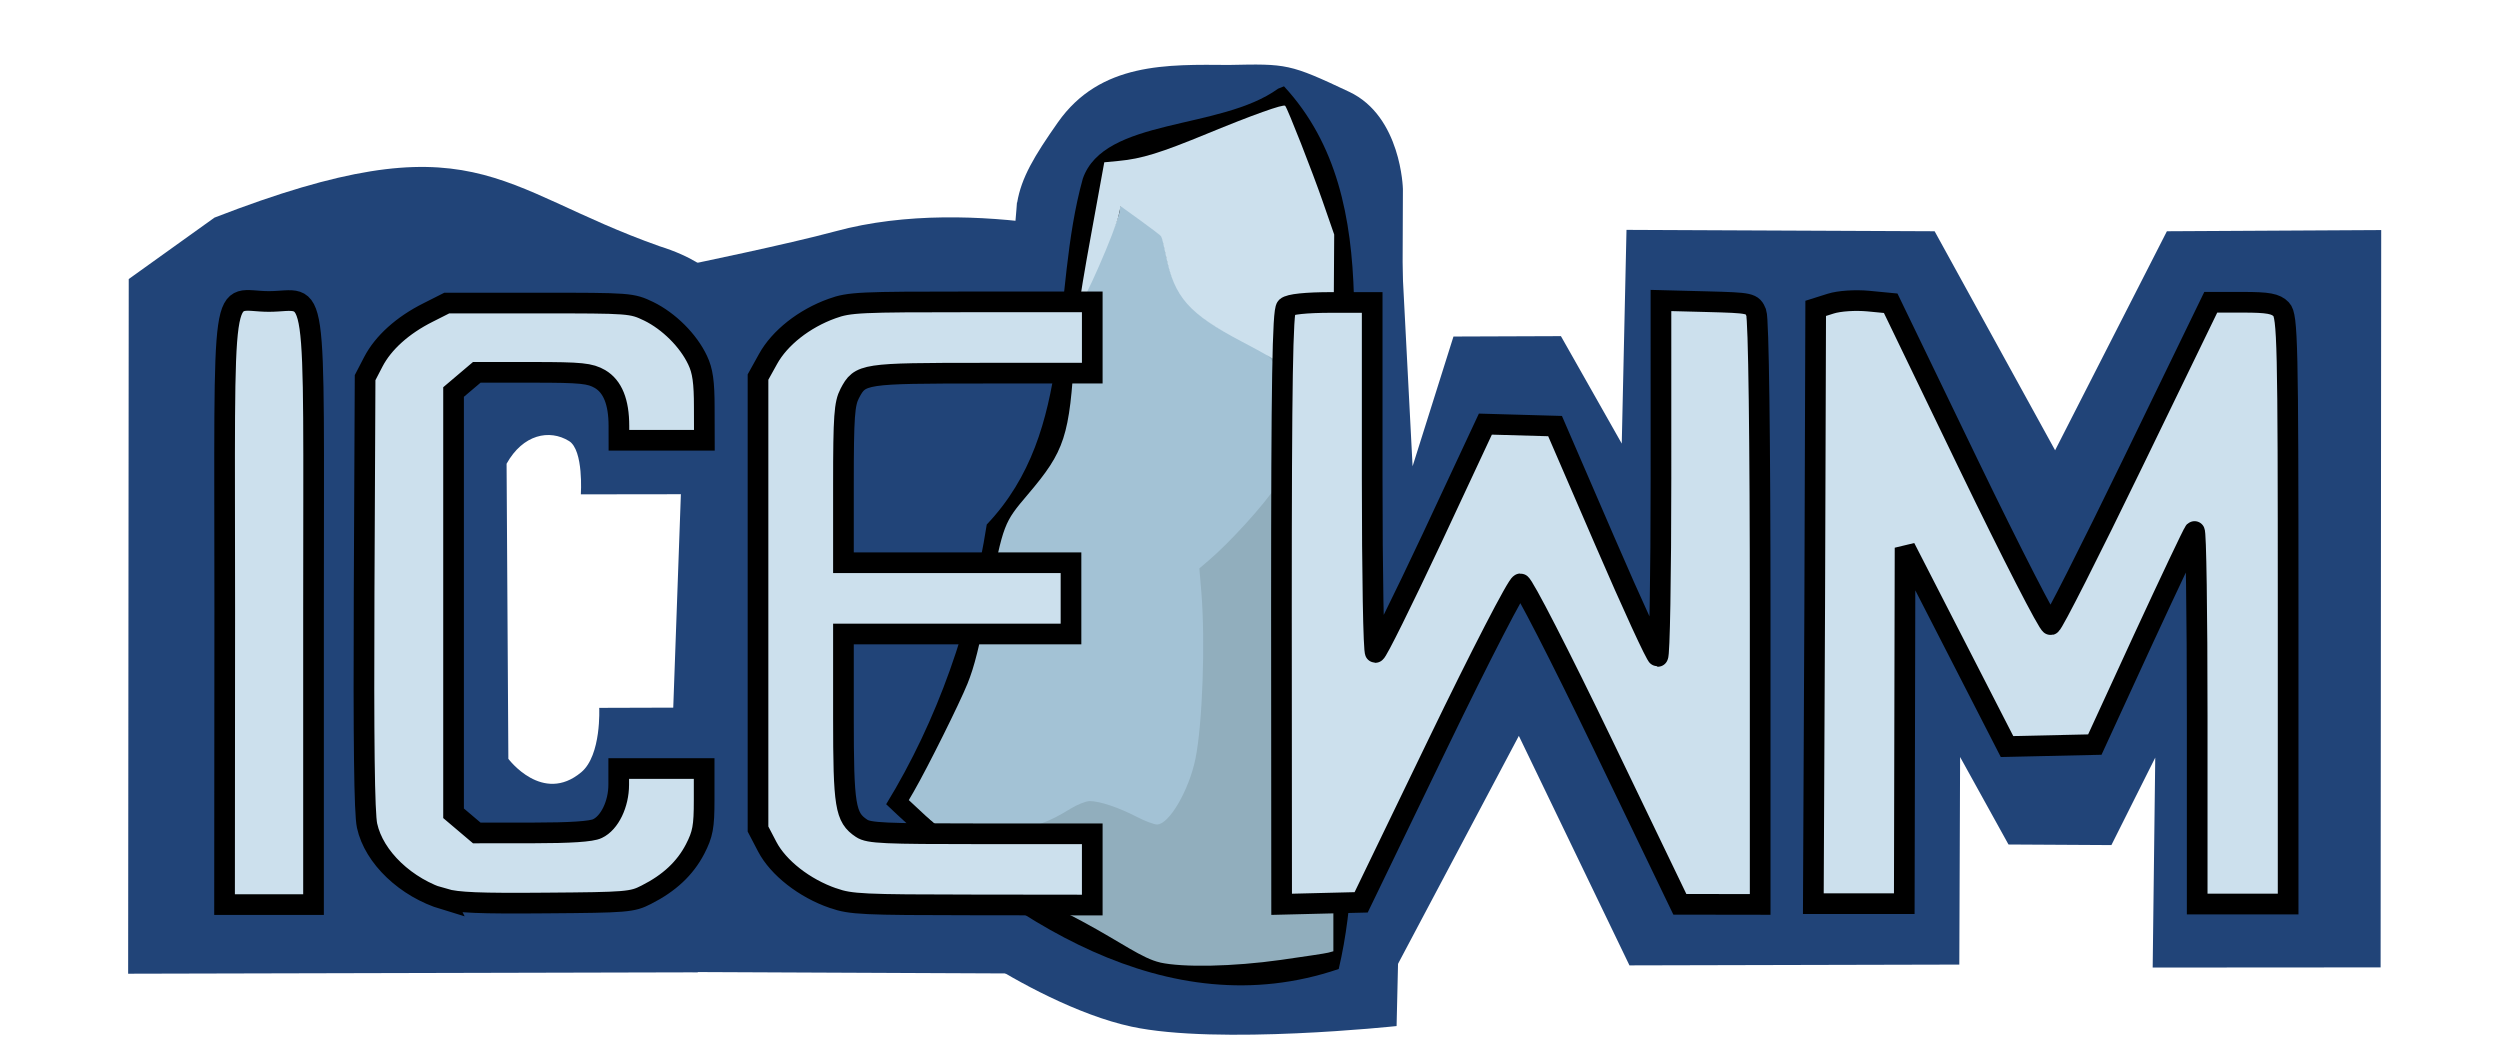
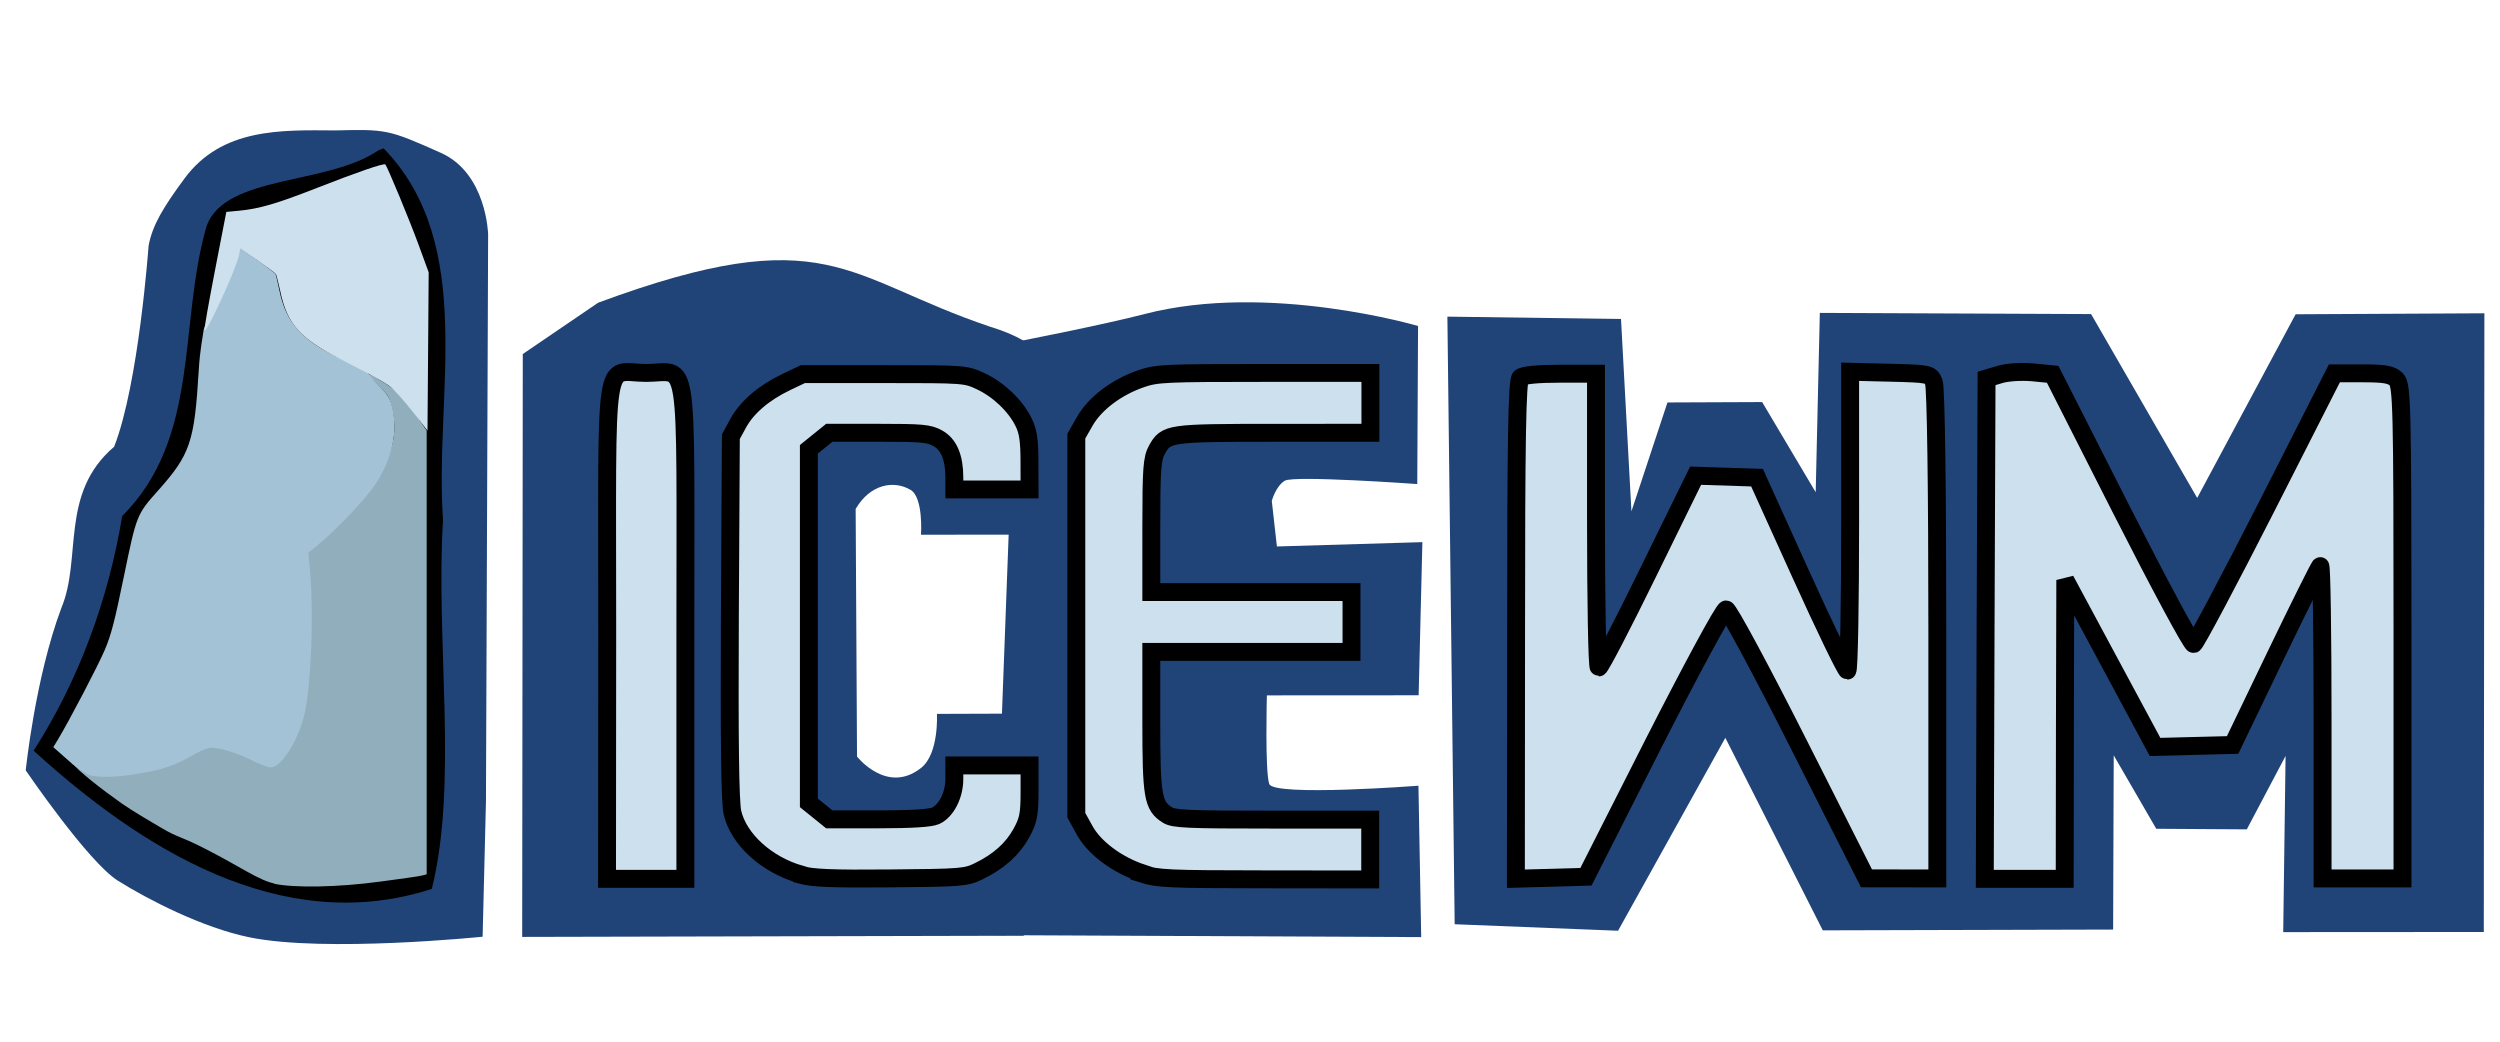
<svg xmlns="http://www.w3.org/2000/svg" width="12.7mm" height="5.292mm" viewBox="0 0 12.7 5.292" version="1.1" id="svg5" xml:space="preserve">
  <defs id="defs2">
    <clipPath clipPathUnits="userSpaceOnUse" id="clipPath4174">
      <ellipse style="display:none;opacity:1;fill:#008000;fill-opacity:1;stroke-width:0.93;-inkscape-stroke:none;stop-color:#000000" id="ellipse4176" cx="33.411" cy="72.277" rx="52.767" ry="105.166" />
    </clipPath>
  </defs>
  <g id="layer1" transform="translate(76.79471,-126.6445)">
    <path style="fill:#000000;stroke-width:0.014" id="path248" d="" />
-     <g id="g953" transform="matrix(1.00338,0,0,1.00338,0.1261728,-0.1819041)">
-       <path style="opacity:1;fill:#214478;fill-opacity:1;stroke:none;stroke-width:0.255px;stroke-linecap:butt;stroke-linejoin:miter;stroke-miterlimit:4;stroke-dasharray:none;stroke-dashoffset:0;stroke-opacity:1" d="m -71.513,127.424 c 0,0 -0.057,0.834 -0.198,1.212 -0.314,0.282 -0.183,0.673 -0.303,0.973 -0.15,0.422 -0.205,0.98 -0.205,0.98 0,0 0.361,0.555 0.531,0.667 0.17,0.111 0.485,0.283 0.755,0.341 0.437,0.094 1.342,-0.003 1.342,-0.003 l 0.019,-0.817 0.013,-3.421 c 0,0 -0.008,-0.368 -0.272,-0.492 -0.303,-0.143 -0.316,-0.142 -0.608,-0.136 -0.311,-0.002 -0.652,-0.015 -0.867,0.291 -0.12,0.171 -0.185,0.28 -0.206,0.406 z" id="path1942" />
-       <path style="opacity:1;fill:#214478;fill-opacity:1;stroke:none;stroke-width:0.3px;stroke-linecap:butt;stroke-linejoin:miter;stroke-miterlimit:4;stroke-dasharray:none;stroke-dashoffset:0;stroke-opacity:1" d="m -70.569,127.586 0.999,0.014 0.06,1.16 0.207,-0.657 0.544,-0.002 0.308,0.544 0.024,-1.082 1.56,0.007 0.61,1.109 0.566,-1.109 1.085,-0.006 -0.003,3.733 -1.154,7.8e-4 0.013,-1.063 -0.222,0.443 -0.521,-0.003 -0.245,-0.443 -0.004,1.051 -1.67,0.004 -0.56,-1.162 -0.617,1.164 -0.939,-0.039 z" id="path1930" />
-       <path style="opacity:1;fill:#214478;fill-opacity:1;stroke:none;stroke-width:0.257px;stroke-linecap:butt;stroke-linejoin:miter;stroke-miterlimit:4;stroke-dasharray:none;stroke-dashoffset:0;stroke-opacity:1" d="m -73.173,127.739 -0.128,3.581 2.459,0.011 -0.016,-0.914 c 0,0 -0.834,0.066 -0.858,-0.011 -0.025,-0.077 -0.014,-0.535 -0.014,-0.535 l 0.873,-5.4e-4 0.022,-0.924 -0.837,0.027 -0.03,-0.274 c 0,0 0.022,-0.088 0.074,-0.122 0.053,-0.034 0.762,0.019 0.762,0.019 l 0.005,-0.954 c 0,0 -0.86,-0.266 -1.572,-0.072 -0.244,0.066 -0.74,0.168 -0.74,0.168 z" id="path1841" />
-       <path style="fill:#214478;fill-opacity:1;stroke:none;stroke-width:0.284px;stroke-linecap:butt;stroke-linejoin:miter;stroke-opacity:1" d="m -76.01,127.812 -0.003,3.517 2.883,-0.007 c 0,0 0.172,-0.113 0.191,-0.577 0.019,-0.464 -0.031,-0.764 -0.031,-0.764 l -0.658,0.002 c 0,0 0.012,0.24 -0.091,0.326 -0.196,0.164 -0.369,-0.068 -0.369,-0.068 l -0.009,-1.494 c 0.083,-0.149 0.217,-0.176 0.316,-0.115 0.075,0.046 0.06,0.27 0.06,0.27 l 0.76,-0.001 0.005,-0.989 c 0,0 -0.046,-0.166 -0.366,-0.266 -0.835,-0.295 -0.937,-0.656 -2.254,-0.145 z" id="path842" />
-     </g>
-     <path id="path1194" style="fill:#000000;fill-opacity:1;stroke-width:0.012" d="m -70.302,127.095 c -0.294,0.213 -0.884,0.146 -0.992,0.457 -0.165,0.594 -0.034,1.28 -0.488,1.757 -0.079,0.504 -0.25,0.995 -0.511,1.421 0.607,0.579 1.424,1.135 2.299,0.837 0.153,-0.647 0.02,-1.506 0.065,-2.233 -0.052,-0.746 0.199,-1.665 -0.343,-2.251 z" />
-     <path style="fill:#91aebd;fill-opacity:1;stroke-width:0.012" d="m -70.901,131.534 c -0.092,-0.021 -0.194,-0.1 -0.398,-0.21 -0.152,-0.082 -0.151,-0.063 -0.257,-0.129 -0.026,-0.016 -0.17,-0.105 -0.225,-0.146 -0.114,-0.085 -0.265,-0.208 -0.284,-0.244 -0.012,-0.023 0.233,0.071 0.344,0.052 0.157,-0.027 0.243,-0.056 0.326,-0.108 0.114,-0.072 0.161,-0.069 0.353,0.021 0.055,0.026 0.112,0.045 0.126,0.043 0.03,-0.005 0.101,-0.097 0.14,-0.182 0.044,-0.096 0.063,-0.213 0.078,-0.478 0.01,-0.186 0.011,-0.299 0.002,-0.444 l -0.012,-0.195 0.048,-0.041 c 0.107,-0.091 0.284,-0.286 0.338,-0.373 0.107,-0.17 0.136,-0.297 0.1,-0.45 -0.018,-0.075 -0.027,-0.078 -0.073,-0.127 -0.062,-0.065 -0.091,-0.104 -1.86e-4,-0.042 0.034,0.023 0.108,0.057 0.198,0.194 l 0.076,0.116 v 1.343 1.343 l -0.026,0.007 c -0.014,0.004 -0.123,0.02 -0.242,0.037 -0.242,0.034 -0.495,0.039 -0.613,0.013 z m -1.19,-0.751 -0.028,-0.033 0.032,0.029 c 0.017,0.016 0.025,0.028 0.025,0.03 0,0.009 -0.003,0.004 -0.029,-0.026 z" id="path250" />
-     <path style="fill:#a3c2d5;fill-opacity:1;stroke-width:0.012" d="m -71.967,130.879 c -0.021,-0.005 -0.074,-0.044 -0.124,-0.089 l -0.087,-0.081 0.025,-0.043 c 0.072,-0.125 0.233,-0.449 0.273,-0.548 0.036,-0.089 0.059,-0.183 0.111,-0.445 0.072,-0.37 0.074,-0.373 0.196,-0.517 0.188,-0.221 0.212,-0.295 0.237,-0.73 0.007,-0.124 0.023,-0.199 0.029,-0.244 0.003,-0.035 0.2,-0.414 0.2,-0.468 0,-0.01 0.004,-0.026 0.007,-0.026 0.003,0 0.053,0.037 0.109,0.077 0.055,0.04 0.098,0.077 0.099,0.079 0.002,9.1e-4 0.011,0.044 0.022,0.096 0.04,0.204 0.132,0.312 0.385,0.433 0.133,0.064 0.127,0.071 0.144,0.092 0.001,0.002 0.021,0.03 0.05,0.061 0.046,0.048 0.061,0.065 0.077,0.143 0.023,0.119 0.006,0.279 -0.101,0.449 -0.055,0.087 -0.232,0.282 -0.339,0.373 l -0.048,0.041 0.01,0.119 c 0.021,0.252 0.006,0.674 -0.03,0.849 -0.033,0.16 -0.134,0.333 -0.195,0.333 -0.015,0 -0.063,-0.018 -0.105,-0.04 -0.089,-0.046 -0.186,-0.079 -0.237,-0.079 -0.019,2e-5 -0.064,0.018 -0.098,0.039 -0.111,0.069 -0.179,0.093 -0.339,0.121 -0.109,0.019 -0.206,0.022 -0.267,0.007 z" id="path1876" />
-     <path style="fill:#cce0ed;fill-opacity:1;stroke-width:0.012" d="m -70.107,128.675 c -0.047,-0.065 -0.109,-0.136 -0.138,-0.157 -0.028,-0.021 -0.137,-0.084 -0.241,-0.138 -0.269,-0.141 -0.343,-0.225 -0.386,-0.437 -0.01,-0.048 -0.02,-0.092 -0.024,-0.097 -0.003,-0.006 -0.051,-0.042 -0.106,-0.082 l -0.1,-0.072 -0.009,0.042 c -0.017,0.082 -0.186,0.468 -0.199,0.454 -0.003,-0.003 0.024,-0.166 0.06,-0.362 l 0.065,-0.357 0.073,-0.007 c 0.118,-0.011 0.213,-0.041 0.451,-0.139 0.228,-0.094 0.387,-0.151 0.395,-0.141 0.013,0.015 0.139,0.337 0.19,0.484 l 0.059,0.17 -0.003,0.479 -0.003,0.479 z" id="path3297" />
-     <path style="fill:#cce0ed;fill-opacity:1;stroke:#000000;stroke-width:0.105;stroke-dasharray:none;stroke-opacity:1" d="m -70.285,129.735 c 0,-1.145 0.006,-1.512 0.025,-1.53 0.016,-0.015 0.099,-0.024 0.231,-0.024 h 0.205 v 0.889 c 0,0.489 0.007,0.889 0.016,0.889 0.009,0 0.138,-0.261 0.288,-0.58 l 0.271,-0.58 0.177,0.005 0.177,0.005 0.253,0.585 c 0.139,0.322 0.26,0.585 0.269,0.585 0.009,0 0.016,-0.407 0.016,-0.904 l -4.3e-5,-0.904 0.232,0.006 c 0.225,0.006 0.232,0.007 0.252,0.056 0.012,0.03 0.02,0.642 0.02,1.528 v 1.478 l -0.204,-3e-4 -0.204,-3.1e-4 -0.392,-0.814 c -0.216,-0.448 -0.404,-0.814 -0.418,-0.814 -0.015,0 -0.203,0.364 -0.418,0.809 l -0.391,0.809 -0.202,0.005 -0.202,0.005 z m 2.709,-0.01 0.005,-1.514 0.076,-0.024 c 0.044,-0.014 0.125,-0.019 0.191,-0.013 l 0.114,0.011 0.396,0.82 c 0.218,0.451 0.406,0.817 0.417,0.813 0.012,-0.003 0.199,-0.373 0.417,-0.822 l 0.396,-0.816 h 0.162 c 0.13,0 0.168,0.007 0.196,0.036 0.032,0.033 0.035,0.168 0.035,1.529 v 1.492 h -0.231 -0.231 v -0.953 c 0,-0.524 -0.006,-0.947 -0.014,-0.94 -0.007,0.007 -0.124,0.254 -0.26,0.548 l -0.246,0.535 -0.223,0.005 -0.223,0.005 -0.259,-0.505 -0.259,-0.505 -0.002,0.904 -0.002,0.904 h -0.231 -0.231 z" id="path392" />
-     <path style="fill:#cce0ed;fill-opacity:1;stroke:#000000;stroke-width:0.105;stroke-dasharray:none;stroke-opacity:1" d="m -75.653,129.743 c 0,-1.75 -0.026,-1.567 0.224,-1.567 0.252,0 0.227,-0.173 0.227,1.577 v 1.487 h -0.226 -0.226 z m 1.117,1.471 c -0.196,-0.059 -0.359,-0.214 -0.394,-0.375 -0.014,-0.064 -0.018,-0.432 -0.015,-1.184 l 0.005,-1.092 0.042,-0.081 c 0.05,-0.096 0.148,-0.185 0.278,-0.25 l 0.095,-0.048 h 0.469 c 0.463,0 0.47,4.7e-4 0.557,0.042 0.102,0.05 0.201,0.148 0.248,0.248 0.026,0.054 0.034,0.112 0.034,0.239 l 4.58e-4,0.168 h -0.217 -0.217 l -9.8e-5,-0.073 c -1e-4,-0.122 -0.032,-0.2 -0.096,-0.238 -0.051,-0.029 -0.092,-0.034 -0.342,-0.034 l -0.284,-4e-5 -0.059,0.05 -0.059,0.05 v 1.07 1.07 l 0.059,0.05 0.059,0.05 0.284,-1.9e-4 c 0.191,-1.6e-4 0.299,-0.007 0.329,-0.022 0.062,-0.029 0.108,-0.125 0.108,-0.223 l 2.7e-5,-0.082 h 0.217 0.217 v 0.16 c 0,0.137 -0.007,0.173 -0.046,0.249 -0.051,0.098 -0.131,0.173 -0.248,0.232 -0.072,0.037 -0.098,0.039 -0.509,0.042 -0.338,0.003 -0.452,-0.002 -0.517,-0.021 z m 1.973,-0.007 c -0.145,-0.05 -0.278,-0.154 -0.334,-0.261 l -0.047,-0.09 v -1.148 -1.148 l 0.051,-0.092 c 0.059,-0.107 0.183,-0.205 0.325,-0.256 0.088,-0.032 0.14,-0.034 0.709,-0.034 h 0.613 v 0.181 0.181 l -0.555,1.7e-4 c -0.611,1.7e-4 -0.624,0.002 -0.677,0.103 -0.027,0.052 -0.032,0.114 -0.032,0.46 l -2.6e-5,0.4 h 0.578 0.578 v 0.181 0.181 h -0.578 -0.578 v 0.422 c 0,0.453 0.009,0.51 0.092,0.565 0.037,0.025 0.114,0.028 0.607,0.028 h 0.565 v 0.181 0.181 l -0.609,-7.5e-4 c -0.555,-4.9e-4 -0.618,-0.003 -0.706,-0.034 z" id="path394" />
+     <path id="path1942" d="m -76.04,127.894 c 0,0 -0.05,0.702 -0.175,1.02 -0.278,0.237 -0.162,0.566 -0.268,0.819 -0.133,0.355 -0.181,0.825 -0.181,0.825 0,0 0.318,0.467 0.469,0.561 0.15,0.094 0.428,0.238 0.667,0.287 0.386,0.079 1.185,-0.003 1.185,-0.003 l 0.017,-0.688 0.011,-2.88 c 0,0 -0.007,-0.31 -0.24,-0.414 -0.268,-0.12 -0.279,-0.12 -0.537,-0.114 -0.275,-0.002 -0.576,-0.013 -0.766,0.245 -0.106,0.144 -0.163,0.236 -0.182,0.342 z" style="opacity:1;fill:#214478;fill-opacity:1;stroke:none;stroke-width:0.22px;stroke-linecap:butt;stroke-linejoin:miter;stroke-miterlimit:4;stroke-dasharray:none;stroke-dashoffset:0;stroke-opacity:1" />
+     <path id="path1930" d="m -69.442,128.253 0.882,0.012 0.053,0.977 0.183,-0.553 0.481,-0.002 0.272,0.458 0.021,-0.911 1.378,0.006 0.539,0.934 0.5,-0.933 0.959,-0.005 -0.003,3.143 -1.019,6.6e-4 0.012,-0.895 -0.197,0.373 -0.46,-0.003 -0.216,-0.373 -0.003,0.885 -1.475,0.004 -0.495,-0.978 -0.545,0.98 -0.83,-0.033 z" style="opacity:1;fill:#214478;fill-opacity:1;stroke:none;stroke-width:0.258px;stroke-linecap:butt;stroke-linejoin:miter;stroke-miterlimit:4;stroke-dasharray:none;stroke-dashoffset:0;stroke-opacity:1" />
+     <path id="path1841" d="m -71.634,128.381 -0.113,3.014 2.172,0.01 -0.014,-0.769 c 0,0 -0.736,0.056 -0.758,-0.009 -0.022,-0.065 -0.012,-0.45 -0.012,-0.45 l 0.771,-4.6e-4 0.019,-0.778 -0.739,0.022 -0.026,-0.231 c 0,0 0.019,-0.074 0.066,-0.103 0.047,-0.028 0.673,0.017 0.673,0.017 l 0.004,-0.803 c 0,0 -0.76,-0.224 -1.388,-0.061 -0.215,0.056 -0.653,0.141 -0.653,0.141 z" style="opacity:1;fill:#214478;fill-opacity:1;stroke:none;stroke-width:0.222px;stroke-linecap:butt;stroke-linejoin:miter;stroke-miterlimit:4;stroke-dasharray:none;stroke-dashoffset:0;stroke-opacity:1" />
+     <path id="path842" d="m -74.139,128.443 -0.003,2.961 2.546,-0.006 c 0,0 0.152,-0.095 0.169,-0.486 0.017,-0.391 -0.027,-0.643 -0.027,-0.643 l -0.581,0.002 c 0,0 0.011,0.202 -0.08,0.274 -0.173,0.138 -0.326,-0.057 -0.326,-0.057 l -0.007,-1.258 c 0.073,-0.125 0.192,-0.148 0.279,-0.097 0.066,0.039 0.053,0.228 0.053,0.228 l 0.671,-8.3e-4 0.004,-0.832 c 0,0 -0.041,-0.139 -0.324,-0.224 -0.738,-0.248 -0.828,-0.552 -1.991,-0.122 z" style="fill:#214478;fill-opacity:1;stroke:none;stroke-width:0.245px;stroke-linecap:butt;stroke-linejoin:miter;stroke-opacity:1" />
+     <path id="path1194" style="fill:#000000;fill-opacity:1;stroke-width:0.01" d="m -74.872,127.408 c -0.259,0.178 -0.778,0.123 -0.873,0.384 -0.145,0.499 -0.029,1.074 -0.429,1.474 -0.07,0.423 -0.22,0.834 -0.45,1.192 0.534,0.486 1.253,0.952 2.023,0.702 0.135,-0.543 0.018,-1.263 0.057,-1.874 -0.046,-0.626 0.175,-1.397 -0.302,-1.888 z" />
+     <path style="fill:#91aebd;fill-opacity:1;stroke-width:0.01" d="m -75.4,131.133 c -0.081,-0.017 -0.171,-0.084 -0.351,-0.176 -0.134,-0.069 -0.133,-0.053 -0.226,-0.108 -0.023,-0.013 -0.15,-0.088 -0.198,-0.122 -0.101,-0.071 -0.233,-0.174 -0.25,-0.205 -0.011,-0.019 0.205,0.059 0.303,0.043 0.138,-0.023 0.214,-0.047 0.287,-0.091 0.101,-0.06 0.142,-0.058 0.311,0.018 0.049,0.022 0.099,0.038 0.111,0.036 0.026,-0.005 0.089,-0.081 0.123,-0.153 0.039,-0.081 0.055,-0.178 0.068,-0.401 0.009,-0.156 0.009,-0.251 0.001,-0.373 l -0.011,-0.163 0.042,-0.034 c 0.094,-0.076 0.25,-0.24 0.298,-0.313 0.095,-0.143 0.119,-0.249 0.088,-0.377 -0.015,-0.063 -0.024,-0.066 -0.065,-0.106 -0.055,-0.054 -0.08,-0.087 -1.64e-4,-0.035 0.03,0.019 0.095,0.048 0.175,0.162 l 0.067,0.097 v 1.127 1.127 l -0.023,0.006 c -0.013,0.004 -0.108,0.017 -0.213,0.031 -0.213,0.029 -0.435,0.033 -0.539,0.011 z m -1.047,-0.63 -0.025,-0.027 0.028,0.024 c 0.015,0.013 0.022,0.023 0.022,0.025 0,0.008 -0.002,0.004 -0.025,-0.022 z" id="path250" />
+     <path style="fill:#a3c2d5;fill-opacity:1;stroke-width:0.01" d="m -76.338,130.583 c -0.018,-0.005 -0.066,-0.037 -0.109,-0.075 l -0.077,-0.068 0.022,-0.036 c 0.063,-0.105 0.205,-0.377 0.24,-0.459 0.032,-0.074 0.052,-0.154 0.097,-0.374 0.064,-0.31 0.065,-0.313 0.172,-0.433 0.165,-0.185 0.186,-0.247 0.208,-0.613 0.006,-0.104 0.02,-0.167 0.025,-0.205 0.003,-0.029 0.176,-0.348 0.176,-0.393 0,-0.009 0.004,-0.022 0.006,-0.022 0.003,0 0.047,0.031 0.096,0.065 0.049,0.034 0.086,0.065 0.087,0.066 0.001,7.7e-4 0.01,0.037 0.019,0.081 0.035,0.171 0.116,0.262 0.339,0.363 0.117,0.053 0.112,0.06 0.126,0.077 0.001,0.002 0.018,0.025 0.044,0.051 0.041,0.041 0.054,0.054 0.068,0.12 0.021,0.1 0.005,0.234 -0.089,0.377 -0.048,0.073 -0.204,0.237 -0.298,0.313 l -0.042,0.034 0.009,0.1 c 0.018,0.211 0.005,0.565 -0.027,0.712 -0.029,0.134 -0.118,0.279 -0.172,0.279 -0.014,0 -0.055,-0.015 -0.093,-0.034 -0.078,-0.039 -0.164,-0.066 -0.209,-0.066 -0.017,2e-5 -0.056,0.015 -0.087,0.033 -0.098,0.058 -0.158,0.078 -0.298,0.101 -0.096,0.016 -0.181,0.018 -0.235,0.006 z" id="path1876" />
+     <path style="fill:#cce0ed;fill-opacity:1;stroke-width:0.01" d="m -74.7,128.734 c -0.042,-0.054 -0.096,-0.114 -0.121,-0.132 -0.025,-0.018 -0.12,-0.07 -0.212,-0.116 -0.237,-0.119 -0.302,-0.189 -0.339,-0.367 -0.009,-0.04 -0.018,-0.077 -0.021,-0.082 -0.003,-0.005 -0.045,-0.036 -0.093,-0.069 l -0.088,-0.06 -0.007,0.035 c -0.015,0.069 -0.163,0.393 -0.175,0.381 -0.003,-0.003 0.021,-0.139 0.053,-0.304 l 0.058,-0.299 0.064,-0.006 c 0.103,-0.01 0.187,-0.034 0.397,-0.116 0.201,-0.079 0.34,-0.127 0.347,-0.119 0.011,0.013 0.123,0.283 0.168,0.406 l 0.052,0.142 -0.003,0.402 -0.003,0.402 z" id="path3297" />
+     <path style="fill:#cce0ed;fill-opacity:1;stroke:#000000;stroke-width:0.091;stroke-dasharray:none;stroke-opacity:1" d="m -69.093,129.846 c 0,-0.96 0.005,-1.268 0.022,-1.283 0.014,-0.013 0.087,-0.02 0.203,-0.02 h 0.181 v 0.746 c 0,0.41 0.006,0.746 0.014,0.746 0.008,0 0.122,-0.219 0.253,-0.487 l 0.239,-0.487 0.156,0.005 0.156,0.005 0.222,0.49 c 0.122,0.27 0.229,0.49 0.237,0.49 0.008,0 0.014,-0.341 0.014,-0.759 l -3.8e-5,-0.759 0.204,0.005 c 0.198,0.005 0.204,0.006 0.221,0.047 0.011,0.025 0.018,0.538 0.018,1.282 v 1.24 l -0.18,-2.6e-4 -0.18,-2.5e-4 -0.345,-0.683 c -0.19,-0.376 -0.355,-0.683 -0.368,-0.683 -0.013,0 -0.178,0.306 -0.368,0.679 l -0.344,0.679 -0.178,0.005 -0.178,0.005 z m 2.385,-0.009 0.005,-1.27 0.067,-0.02 c 0.039,-0.012 0.11,-0.016 0.168,-0.011 l 0.101,0.01 0.349,0.688 c 0.192,0.378 0.357,0.685 0.367,0.682 0.01,-0.003 0.175,-0.313 0.367,-0.69 l 0.348,-0.685 h 0.142 c 0.114,0 0.148,0.006 0.173,0.031 0.028,0.028 0.031,0.141 0.031,1.283 v 1.252 h -0.203 -0.203 v -0.799 c 0,-0.44 -0.005,-0.794 -0.012,-0.788 -0.007,0.006 -0.11,0.213 -0.229,0.46 l -0.216,0.449 -0.197,0.005 -0.197,0.005 -0.228,-0.424 -0.228,-0.424 -0.002,0.759 -0.001,0.759 h -0.203 -0.203 z" id="path392" />
+     <path style="fill:#cce0ed;fill-opacity:1;stroke:#000000;stroke-width:0.091;stroke-dasharray:none;stroke-opacity:1" d="m -73.71,129.853 c 0,-1.468 -0.023,-1.314 0.197,-1.314 0.222,0 0.2,-0.145 0.2,1.323 v 1.247 h -0.199 -0.199 z m 0.983,1.234 c -0.173,-0.049 -0.316,-0.179 -0.347,-0.315 -0.012,-0.053 -0.016,-0.362 -0.013,-0.993 l 0.005,-0.916 0.037,-0.068 c 0.044,-0.081 0.13,-0.155 0.245,-0.21 l 0.084,-0.04 h 0.413 c 0.408,0 0.414,3.9e-4 0.49,0.036 0.09,0.042 0.177,0.124 0.218,0.208 0.023,0.045 0.03,0.094 0.03,0.201 l 4.03e-4,0.141 h -0.191 -0.191 l -8.6e-5,-0.061 c -8.9e-5,-0.102 -0.028,-0.168 -0.084,-0.199 -0.044,-0.025 -0.081,-0.028 -0.301,-0.028 l -0.25,-4e-5 -0.052,0.042 -0.052,0.042 v 0.898 0.898 l 0.052,0.042 0.052,0.042 0.25,-1.6e-4 c 0.168,-1.4e-4 0.263,-0.006 0.29,-0.018 0.054,-0.025 0.095,-0.105 0.095,-0.187 l 2.4e-5,-0.069 h 0.191 0.191 v 0.134 c 0,0.115 -0.006,0.145 -0.041,0.209 -0.045,0.082 -0.115,0.145 -0.218,0.195 -0.064,0.031 -0.087,0.033 -0.448,0.036 -0.297,0.003 -0.398,-0.002 -0.455,-0.018 z m 1.736,-0.006 c -0.128,-0.042 -0.245,-0.129 -0.294,-0.219 l -0.042,-0.076 v -0.963 -0.963 l 0.044,-0.077 c 0.052,-0.09 0.161,-0.172 0.286,-0.215 0.078,-0.027 0.123,-0.029 0.624,-0.029 h 0.54 v 0.152 0.152 l -0.489,1.5e-4 c -0.538,1.5e-4 -0.549,0.002 -0.596,0.087 -0.024,0.044 -0.028,0.095 -0.028,0.386 l -2.2e-5,0.336 h 0.508 0.509 v 0.152 0.152 h -0.509 -0.508 v 0.354 c 0,0.38 0.008,0.428 0.081,0.474 0.032,0.021 0.1,0.024 0.534,0.024 h 0.497 v 0.152 0.152 l -0.536,-6.3e-4 c -0.489,-4e-4 -0.544,-0.003 -0.622,-0.028 z" id="path394" />
  </g>
</svg>
